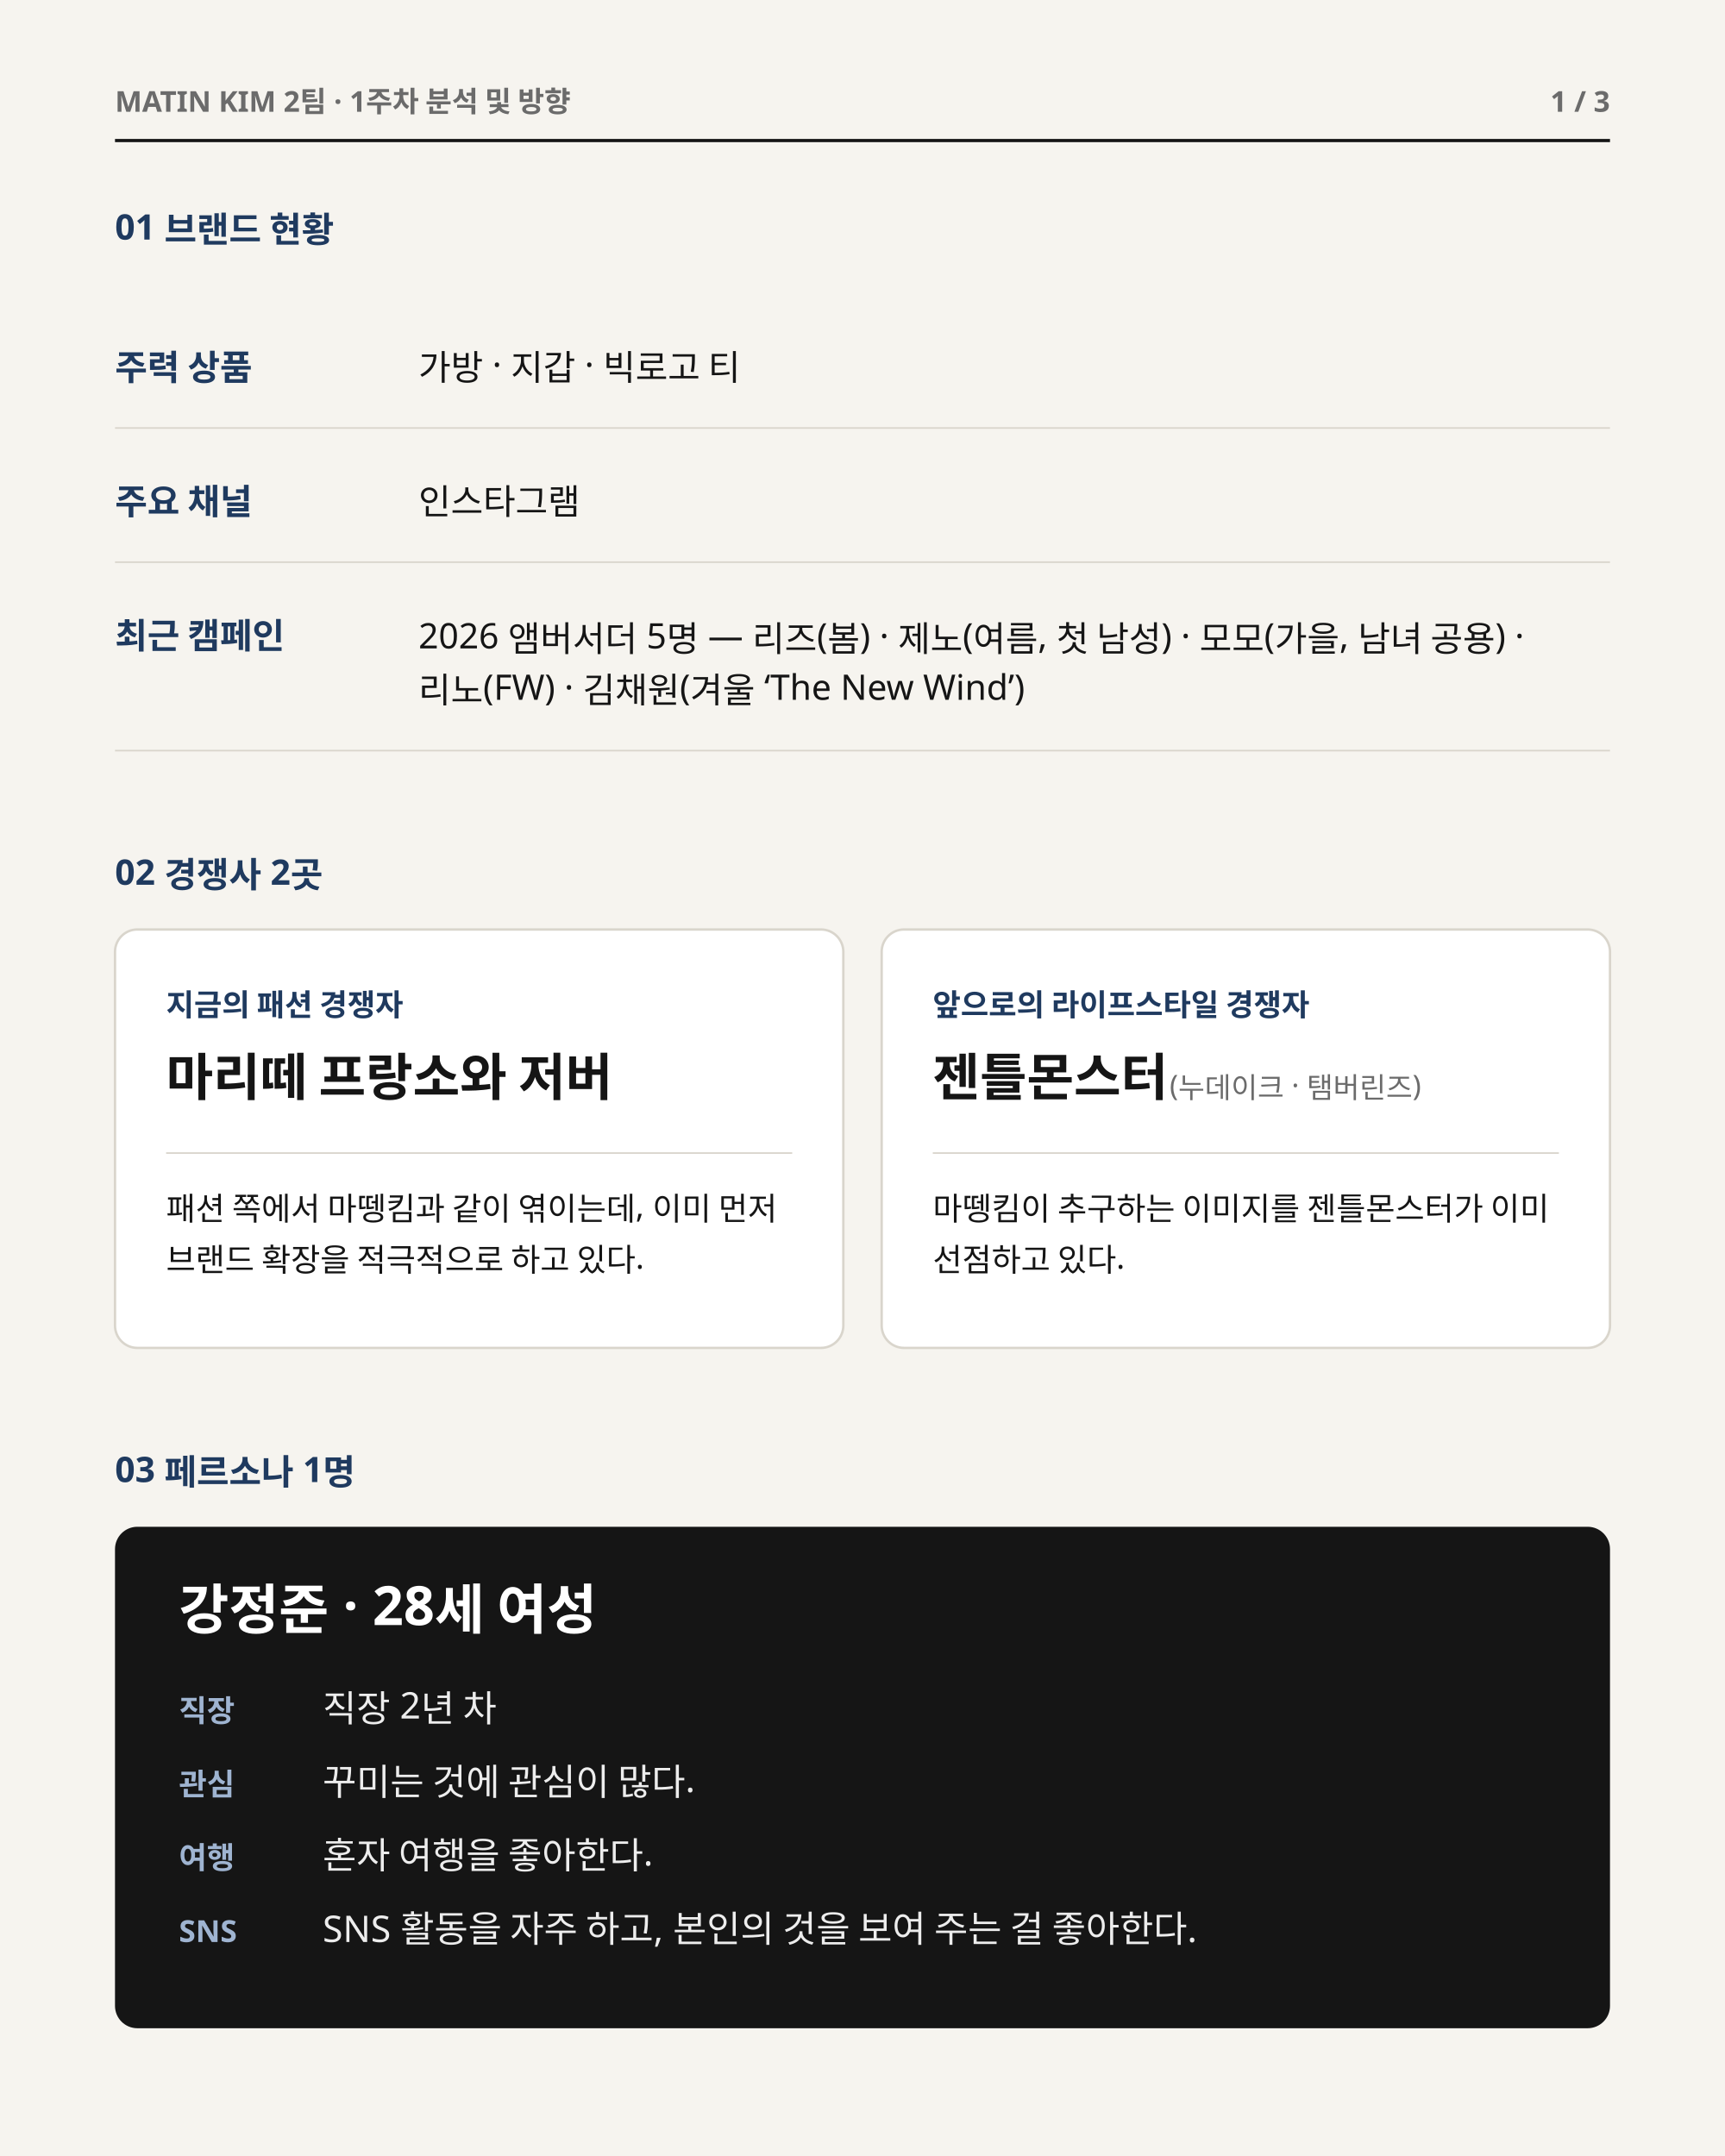
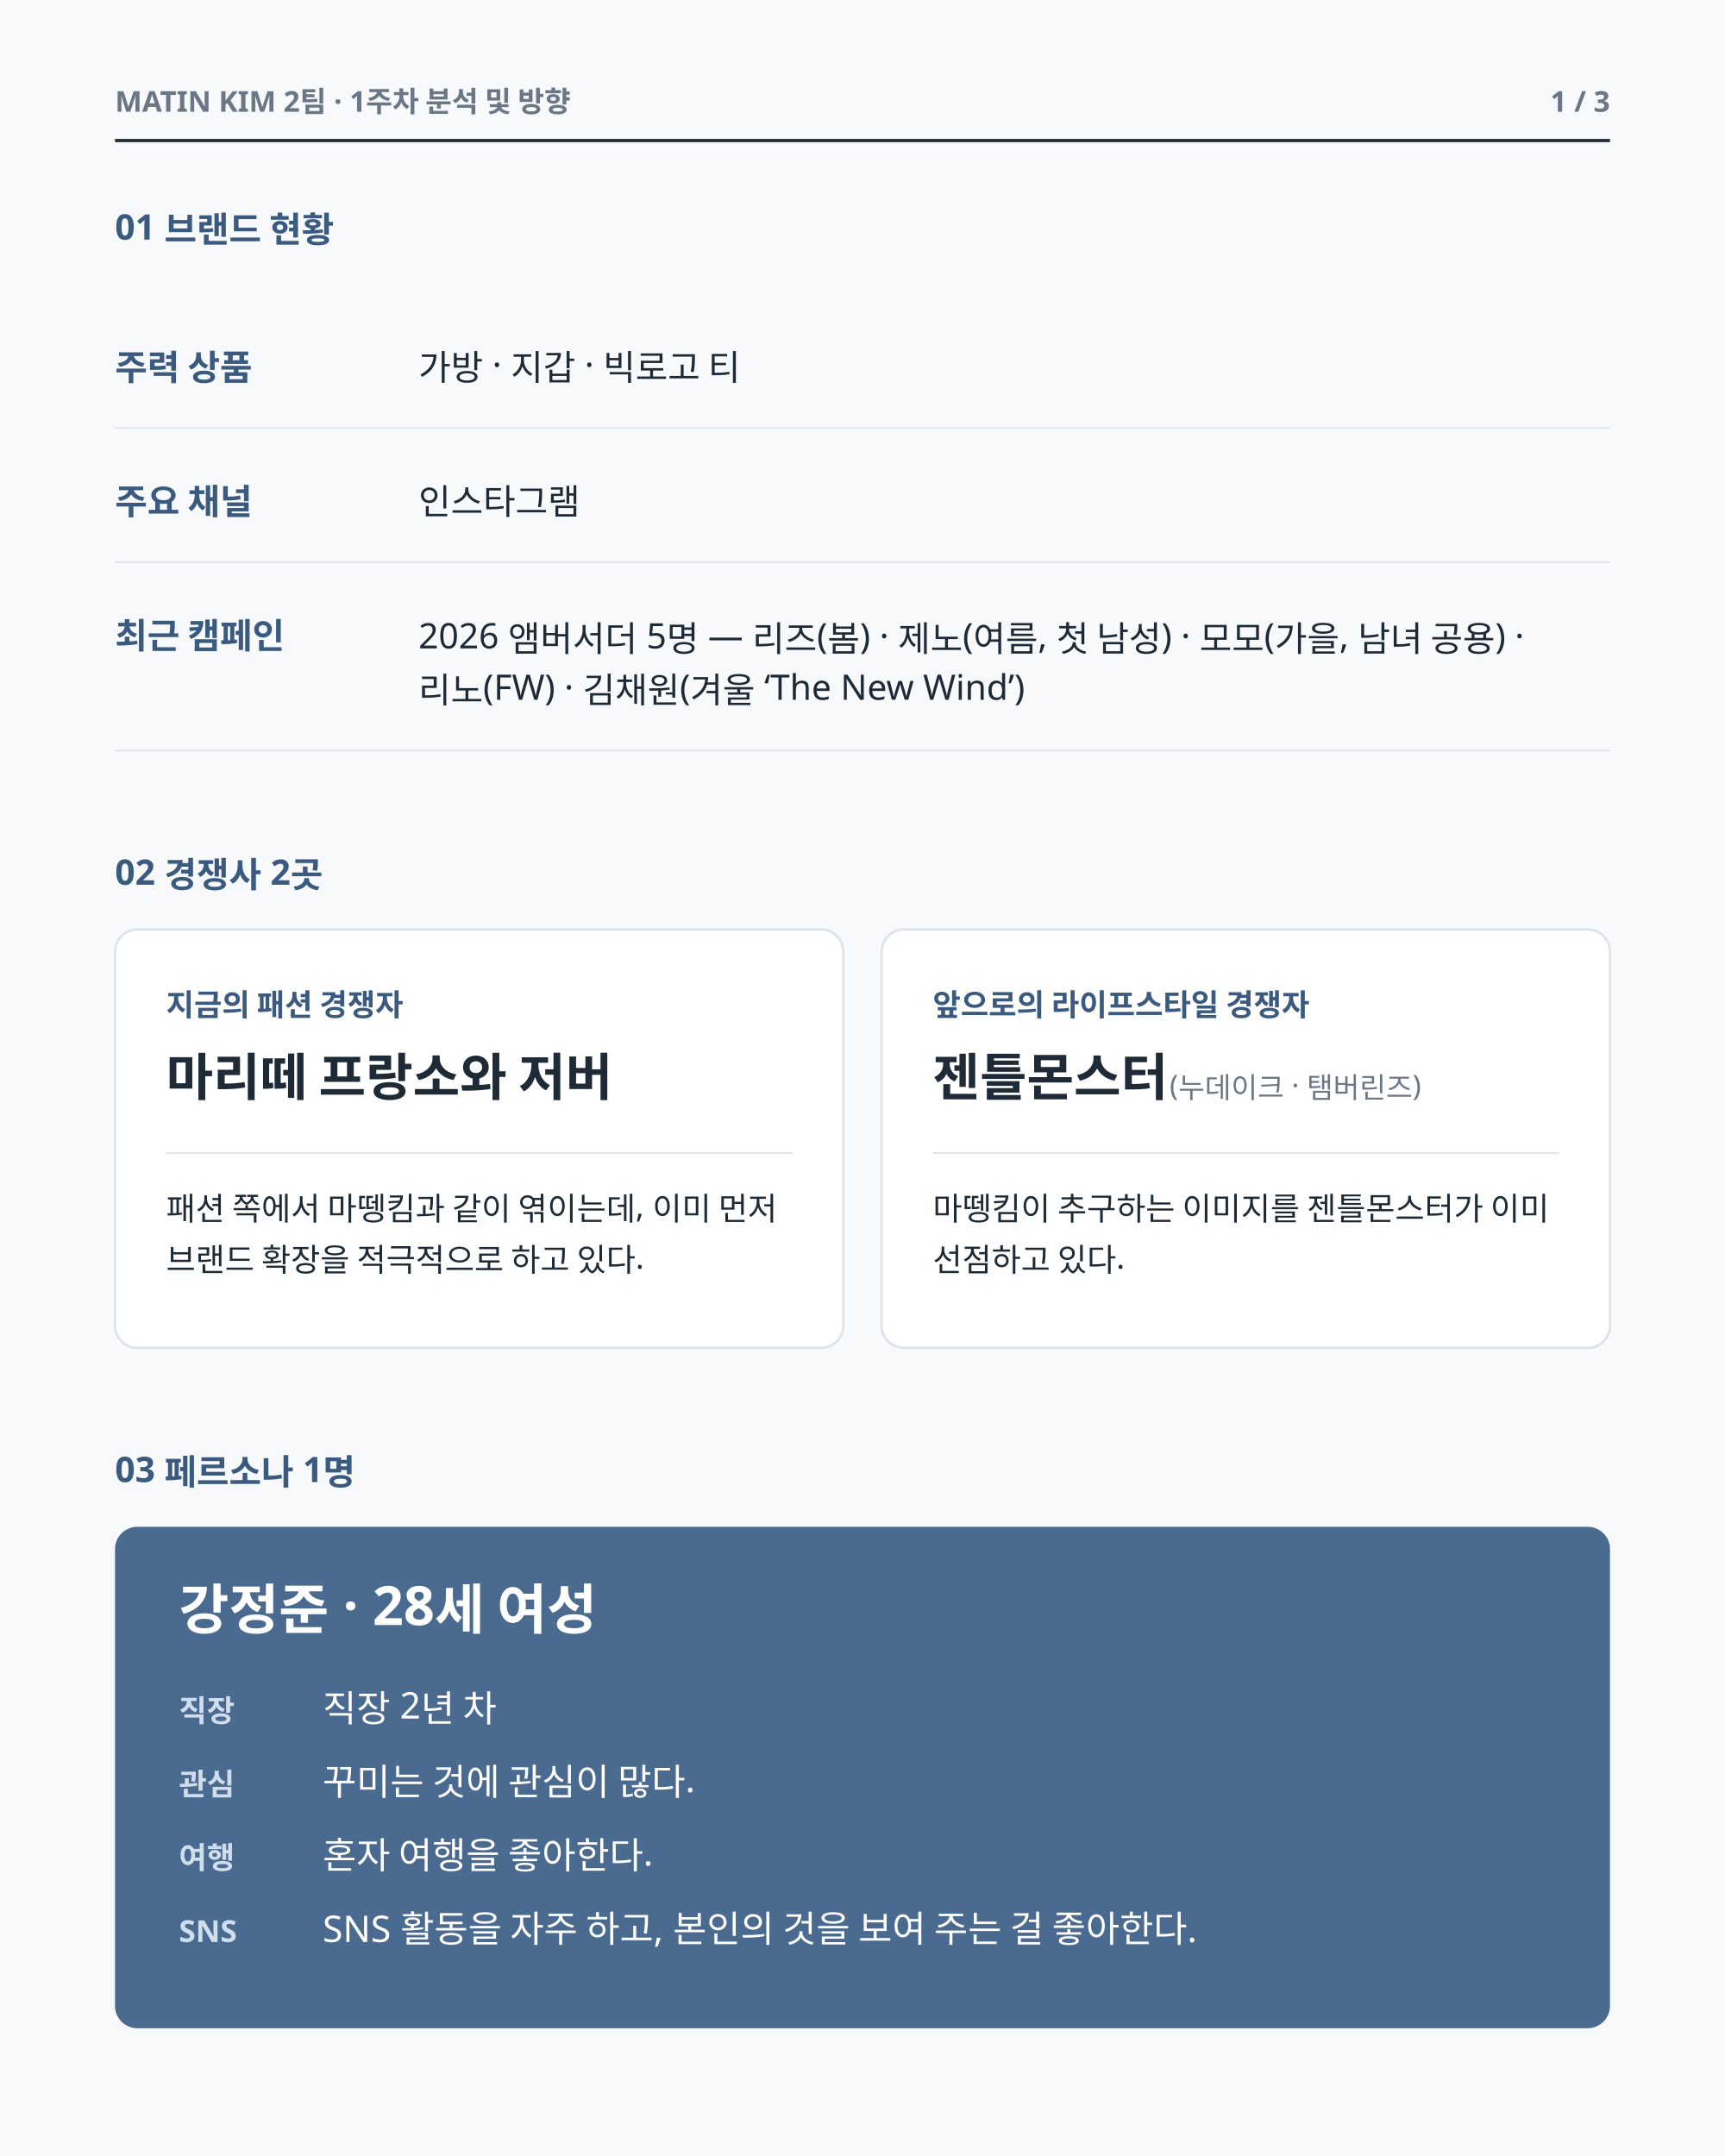
<svg xmlns="http://www.w3.org/2000/svg" width="1080" height="1350" viewBox="0 0 1080 1350">
-   <rect width="1080" height="1350" fill="#F6F4EF" />
-   <text x="72" y="70.0" font-family="Pretendard, 'Noto Sans KR', sans-serif" font-size="18" font-weight="600" fill="#6B6B6B" text-anchor="start">MATIN KIM 2팀 · 1주차 분석 및 방향</text>
-   <text x="1008" y="70.0" font-family="Pretendard, 'Noto Sans KR', sans-serif" font-size="18" font-weight="600" fill="#6B6B6B" text-anchor="end">1 / 3</text>
-   <line x1="72" y1="88" x2="1008" y2="88" stroke="#151515" stroke-width="2" />
-   <text x="72" y="150.0" font-family="Pretendard, 'Noto Sans KR', sans-serif" font-size="22" font-weight="800" fill="#1F3A5F" text-anchor="start">01  브랜드 현황</text>
-   <text x="72" y="238.0" font-family="Pretendard, 'Noto Sans KR', sans-serif" font-size="22" font-weight="700" fill="#1F3A5F" text-anchor="start">주력 상품</text>
-   <text x="262" y="238.0" font-family="Pretendard, 'Noto Sans KR', sans-serif" font-size="22" font-weight="400" fill="#151515" text-anchor="start">가방 · 지갑 · 빅로고 티</text>
-   <line x1="72" y1="268.0" x2="1008" y2="268.0" stroke="#D9D5CC" stroke-width="1" />
-   <text x="72" y="322.0" font-family="Pretendard, 'Noto Sans KR', sans-serif" font-size="22" font-weight="700" fill="#1F3A5F" text-anchor="start">주요 채널</text>
-   <text x="262" y="322.0" font-family="Pretendard, 'Noto Sans KR', sans-serif" font-size="22" font-weight="400" fill="#151515" text-anchor="start">인스타그램</text>
-   <line x1="72" y1="352.0" x2="1008" y2="352.0" stroke="#D9D5CC" stroke-width="1" />
-   <text x="72" y="406.0" font-family="Pretendard, 'Noto Sans KR', sans-serif" font-size="22" font-weight="700" fill="#1F3A5F" text-anchor="start">최근 캠페인</text>
-   <text x="262" y="406.0" font-family="Pretendard, 'Noto Sans KR', sans-serif" font-size="22" font-weight="400" fill="#151515" text-anchor="start">2026 앰버서더 5명 — 리즈(봄) · 제노(여름, 첫 남성) · 모모(가을, 남녀 공용) ·</text>
-   <text x="262" y="440.0" font-family="Pretendard, 'Noto Sans KR', sans-serif" font-size="22" font-weight="400" fill="#151515" text-anchor="start">리노(FW) · 김채원(겨울 ‘The New Wind’)</text>
-   <line x1="72" y1="470.0" x2="1008" y2="470.0" stroke="#D9D5CC" stroke-width="1" />
-   <text x="72" y="554.0" font-family="Pretendard, 'Noto Sans KR', sans-serif" font-size="22" font-weight="800" fill="#1F3A5F" text-anchor="start">02  경쟁사 2곳</text>
-   <rect x="72" y="582.0" width="456" height="262.0" rx="14" fill="#FFFFFF" stroke="#D9D5CC" stroke-width="1.5" />
-   <text x="104" y="636.0" font-family="Pretendard, 'Noto Sans KR', sans-serif" font-size="19" font-weight="700" fill="#1F3A5F" text-anchor="start">지금의 패션 경쟁자</text>
-   <text x="104" y="686.0" font-family="Pretendard, 'Noto Sans KR', sans-serif" font-size="32" font-weight="800" fill="#151515" text-anchor="start">마리떼 프랑소와 저버</text>
-   <line x1="104" y1="722" x2="496" y2="722" stroke="#D9D5CC" stroke-width="1" />
-   <text x="104" y="764.0" font-family="Pretendard, 'Noto Sans KR', sans-serif" font-size="20" font-weight="500" fill="#151515" text-anchor="start">패션 쪽에서 마뗑킴과 같이 엮이는데, 이미 먼저</text>
-   <text x="104" y="796.0" font-family="Pretendard, 'Noto Sans KR', sans-serif" font-size="20" font-weight="500" fill="#151515" text-anchor="start">브랜드 확장을 적극적으로 하고 있다.</text>
-   <rect x="552" y="582.0" width="456" height="262.0" rx="14" fill="#FFFFFF" stroke="#D9D5CC" stroke-width="1.5" />
-   <text x="584" y="636.0" font-family="Pretendard, 'Noto Sans KR', sans-serif" font-size="19" font-weight="700" fill="#1F3A5F" text-anchor="start">앞으로의 라이프스타일 경쟁자</text>
-   <text x="584" y="686.0" font-family="Pretendard, 'Noto Sans KR', sans-serif" font-size="32" font-weight="800" fill="#151515" text-anchor="start">젠틀몬스터</text>
-   <text x="732.281" y="686.0" font-family="Pretendard, 'Noto Sans KR', sans-serif" font-size="18" font-weight="500" fill="#6B6B6B" text-anchor="start">(누데이크 · 탬버린즈)</text>
-   <line x1="584" y1="722" x2="976" y2="722" stroke="#D9D5CC" stroke-width="1" />
-   <text x="584" y="764.0" font-family="Pretendard, 'Noto Sans KR', sans-serif" font-size="20" font-weight="500" fill="#151515" text-anchor="start">마뗑킴이 추구하는 이미지를 젠틀몬스터가 이미</text>
-   <text x="584" y="796.0" font-family="Pretendard, 'Noto Sans KR', sans-serif" font-size="20" font-weight="500" fill="#151515" text-anchor="start">선점하고 있다.</text>
-   <text x="72" y="928.0" font-family="Pretendard, 'Noto Sans KR', sans-serif" font-size="22" font-weight="800" fill="#1F3A5F" text-anchor="start">03  페르소나 1명</text>
-   <rect x="72" y="956.0" width="936" height="314.0" rx="14" fill="#151515" />
+   <rect width="1080" height="1350" fill="#F7F9FB" />
+   <text x="72" y="70.0" font-family="Pretendard, 'Noto Sans KR', sans-serif" font-size="18" font-weight="600" fill="#6B7785" text-anchor="start">MATIN KIM 2팀 · 1주차 분석 및 방향</text>
+   <text x="1008" y="70.0" font-family="Pretendard, 'Noto Sans KR', sans-serif" font-size="18" font-weight="600" fill="#6B7785" text-anchor="end">1 / 3</text>
+   <line x1="72" y1="88" x2="1008" y2="88" stroke="#1F2A37" stroke-width="2" />
+   <text x="72" y="150.0" font-family="Pretendard, 'Noto Sans KR', sans-serif" font-size="22" font-weight="800" fill="#3A5A80" text-anchor="start">01  브랜드 현황</text>
+   <text x="72" y="238.0" font-family="Pretendard, 'Noto Sans KR', sans-serif" font-size="22" font-weight="700" fill="#3A5A80" text-anchor="start">주력 상품</text>
+   <text x="262" y="238.0" font-family="Pretendard, 'Noto Sans KR', sans-serif" font-size="22" font-weight="400" fill="#1F2A37" text-anchor="start">가방 · 지갑 · 빅로고 티</text>
+   <line x1="72" y1="268.0" x2="1008" y2="268.0" stroke="#DCE3EB" stroke-width="1" />
+   <text x="72" y="322.0" font-family="Pretendard, 'Noto Sans KR', sans-serif" font-size="22" font-weight="700" fill="#3A5A80" text-anchor="start">주요 채널</text>
+   <text x="262" y="322.0" font-family="Pretendard, 'Noto Sans KR', sans-serif" font-size="22" font-weight="400" fill="#1F2A37" text-anchor="start">인스타그램</text>
+   <line x1="72" y1="352.0" x2="1008" y2="352.0" stroke="#DCE3EB" stroke-width="1" />
+   <text x="72" y="406.0" font-family="Pretendard, 'Noto Sans KR', sans-serif" font-size="22" font-weight="700" fill="#3A5A80" text-anchor="start">최근 캠페인</text>
+   <text x="262" y="406.0" font-family="Pretendard, 'Noto Sans KR', sans-serif" font-size="22" font-weight="400" fill="#1F2A37" text-anchor="start">2026 앰버서더 5명 — 리즈(봄) · 제노(여름, 첫 남성) · 모모(가을, 남녀 공용) ·</text>
+   <text x="262" y="440.0" font-family="Pretendard, 'Noto Sans KR', sans-serif" font-size="22" font-weight="400" fill="#1F2A37" text-anchor="start">리노(FW) · 김채원(겨울 ‘The New Wind’)</text>
+   <line x1="72" y1="470.0" x2="1008" y2="470.0" stroke="#DCE3EB" stroke-width="1" />
+   <text x="72" y="554.0" font-family="Pretendard, 'Noto Sans KR', sans-serif" font-size="22" font-weight="800" fill="#3A5A80" text-anchor="start">02  경쟁사 2곳</text>
+   <rect x="72" y="582.0" width="456" height="262.0" rx="14" fill="#FFFFFF" stroke="#DCE3EB" stroke-width="1.5" />
+   <text x="104" y="636.0" font-family="Pretendard, 'Noto Sans KR', sans-serif" font-size="19" font-weight="700" fill="#3A5A80" text-anchor="start">지금의 패션 경쟁자</text>
+   <text x="104" y="686.0" font-family="Pretendard, 'Noto Sans KR', sans-serif" font-size="32" font-weight="800" fill="#1F2A37" text-anchor="start">마리떼 프랑소와 저버</text>
+   <line x1="104" y1="722" x2="496" y2="722" stroke="#DCE3EB" stroke-width="1" />
+   <text x="104" y="764.0" font-family="Pretendard, 'Noto Sans KR', sans-serif" font-size="20" font-weight="500" fill="#1F2A37" text-anchor="start">패션 쪽에서 마뗑킴과 같이 엮이는데, 이미 먼저</text>
+   <text x="104" y="796.0" font-family="Pretendard, 'Noto Sans KR', sans-serif" font-size="20" font-weight="500" fill="#1F2A37" text-anchor="start">브랜드 확장을 적극적으로 하고 있다.</text>
+   <rect x="552" y="582.0" width="456" height="262.0" rx="14" fill="#FFFFFF" stroke="#DCE3EB" stroke-width="1.5" />
+   <text x="584" y="636.0" font-family="Pretendard, 'Noto Sans KR', sans-serif" font-size="19" font-weight="700" fill="#3A5A80" text-anchor="start">앞으로의 라이프스타일 경쟁자</text>
+   <text x="584" y="686.0" font-family="Pretendard, 'Noto Sans KR', sans-serif" font-size="32" font-weight="800" fill="#1F2A37" text-anchor="start">젠틀몬스터</text>
+   <text x="732.281" y="686.0" font-family="Pretendard, 'Noto Sans KR', sans-serif" font-size="18" font-weight="500" fill="#6B7785" text-anchor="start">(누데이크 · 탬버린즈)</text>
+   <line x1="584" y1="722" x2="976" y2="722" stroke="#DCE3EB" stroke-width="1" />
+   <text x="584" y="764.0" font-family="Pretendard, 'Noto Sans KR', sans-serif" font-size="20" font-weight="500" fill="#1F2A37" text-anchor="start">마뗑킴이 추구하는 이미지를 젠틀몬스터가 이미</text>
+   <text x="584" y="796.0" font-family="Pretendard, 'Noto Sans KR', sans-serif" font-size="20" font-weight="500" fill="#1F2A37" text-anchor="start">선점하고 있다.</text>
+   <text x="72" y="928.0" font-family="Pretendard, 'Noto Sans KR', sans-serif" font-size="22" font-weight="800" fill="#3A5A80" text-anchor="start">03  페르소나 1명</text>
+   <rect x="72" y="956.0" width="936" height="314.0" rx="14" fill="#4A6A8F" />
  <text x="112" y="1020.0" font-family="Pretendard, 'Noto Sans KR', sans-serif" font-size="34" font-weight="800" fill="#FFFFFF" text-anchor="start">강정준 · 28세 여성</text>
-   <text x="112" y="1078.0" font-family="Pretendard, 'Noto Sans KR', sans-serif" font-size="19" font-weight="700" fill="#9FB4D1" text-anchor="start">직장</text>
-   <text x="202" y="1078.0" font-family="Pretendard, 'Noto Sans KR', sans-serif" font-size="23" font-weight="500" fill="#EDEDED" text-anchor="start">직장 2년 차</text>
-   <text x="112" y="1124.0" font-family="Pretendard, 'Noto Sans KR', sans-serif" font-size="19" font-weight="700" fill="#9FB4D1" text-anchor="start">관심</text>
-   <text x="202" y="1124.0" font-family="Pretendard, 'Noto Sans KR', sans-serif" font-size="23" font-weight="500" fill="#EDEDED" text-anchor="start">꾸미는 것에 관심이 많다.</text>
-   <text x="112" y="1170.0" font-family="Pretendard, 'Noto Sans KR', sans-serif" font-size="19" font-weight="700" fill="#9FB4D1" text-anchor="start">여행</text>
-   <text x="202" y="1170.0" font-family="Pretendard, 'Noto Sans KR', sans-serif" font-size="23" font-weight="500" fill="#EDEDED" text-anchor="start">혼자 여행을 좋아한다.</text>
-   <text x="112" y="1216.0" font-family="Pretendard, 'Noto Sans KR', sans-serif" font-size="19" font-weight="700" fill="#9FB4D1" text-anchor="start">SNS</text>
-   <text x="202" y="1216.0" font-family="Pretendard, 'Noto Sans KR', sans-serif" font-size="23" font-weight="500" fill="#EDEDED" text-anchor="start">SNS 활동을 자주 하고, 본인의 것을 보여 주는 걸 좋아한다.</text>
+   <text x="112" y="1078.0" font-family="Pretendard, 'Noto Sans KR', sans-serif" font-size="19" font-weight="700" fill="#CFDDEC" text-anchor="start">직장</text>
+   <text x="202" y="1078.0" font-family="Pretendard, 'Noto Sans KR', sans-serif" font-size="23" font-weight="500" fill="#FFFFFF" text-anchor="start">직장 2년 차</text>
+   <text x="112" y="1124.0" font-family="Pretendard, 'Noto Sans KR', sans-serif" font-size="19" font-weight="700" fill="#CFDDEC" text-anchor="start">관심</text>
+   <text x="202" y="1124.0" font-family="Pretendard, 'Noto Sans KR', sans-serif" font-size="23" font-weight="500" fill="#FFFFFF" text-anchor="start">꾸미는 것에 관심이 많다.</text>
+   <text x="112" y="1170.0" font-family="Pretendard, 'Noto Sans KR', sans-serif" font-size="19" font-weight="700" fill="#CFDDEC" text-anchor="start">여행</text>
+   <text x="202" y="1170.0" font-family="Pretendard, 'Noto Sans KR', sans-serif" font-size="23" font-weight="500" fill="#FFFFFF" text-anchor="start">혼자 여행을 좋아한다.</text>
+   <text x="112" y="1216.0" font-family="Pretendard, 'Noto Sans KR', sans-serif" font-size="19" font-weight="700" fill="#CFDDEC" text-anchor="start">SNS</text>
+   <text x="202" y="1216.0" font-family="Pretendard, 'Noto Sans KR', sans-serif" font-size="23" font-weight="500" fill="#FFFFFF" text-anchor="start">SNS 활동을 자주 하고, 본인의 것을 보여 주는 걸 좋아한다.</text>
</svg>
